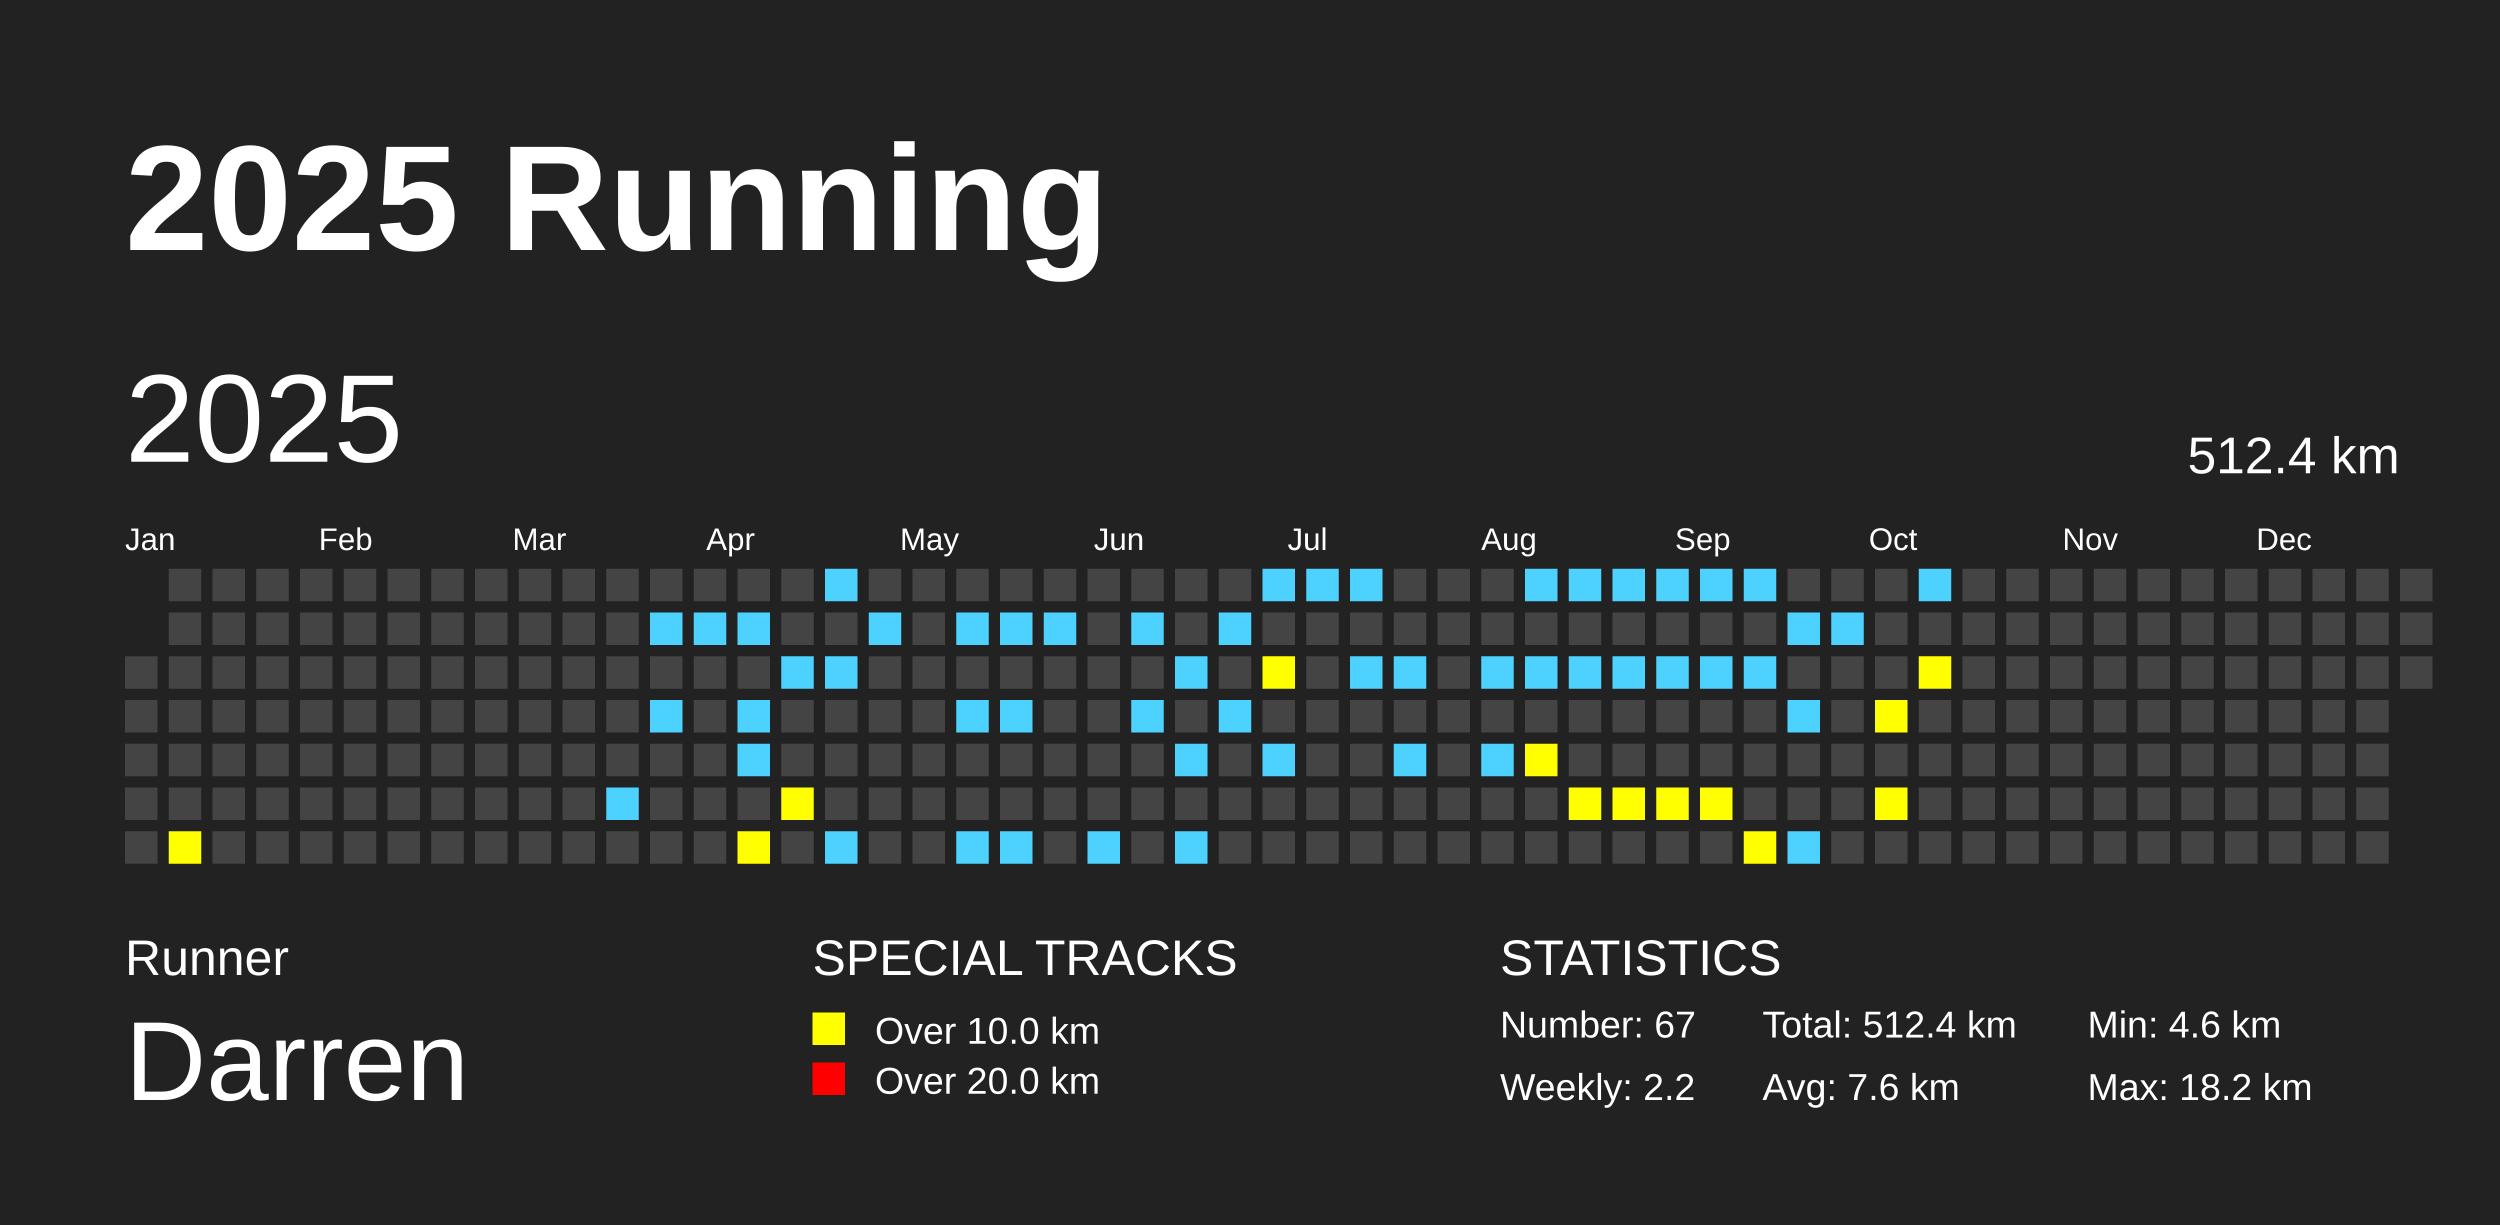
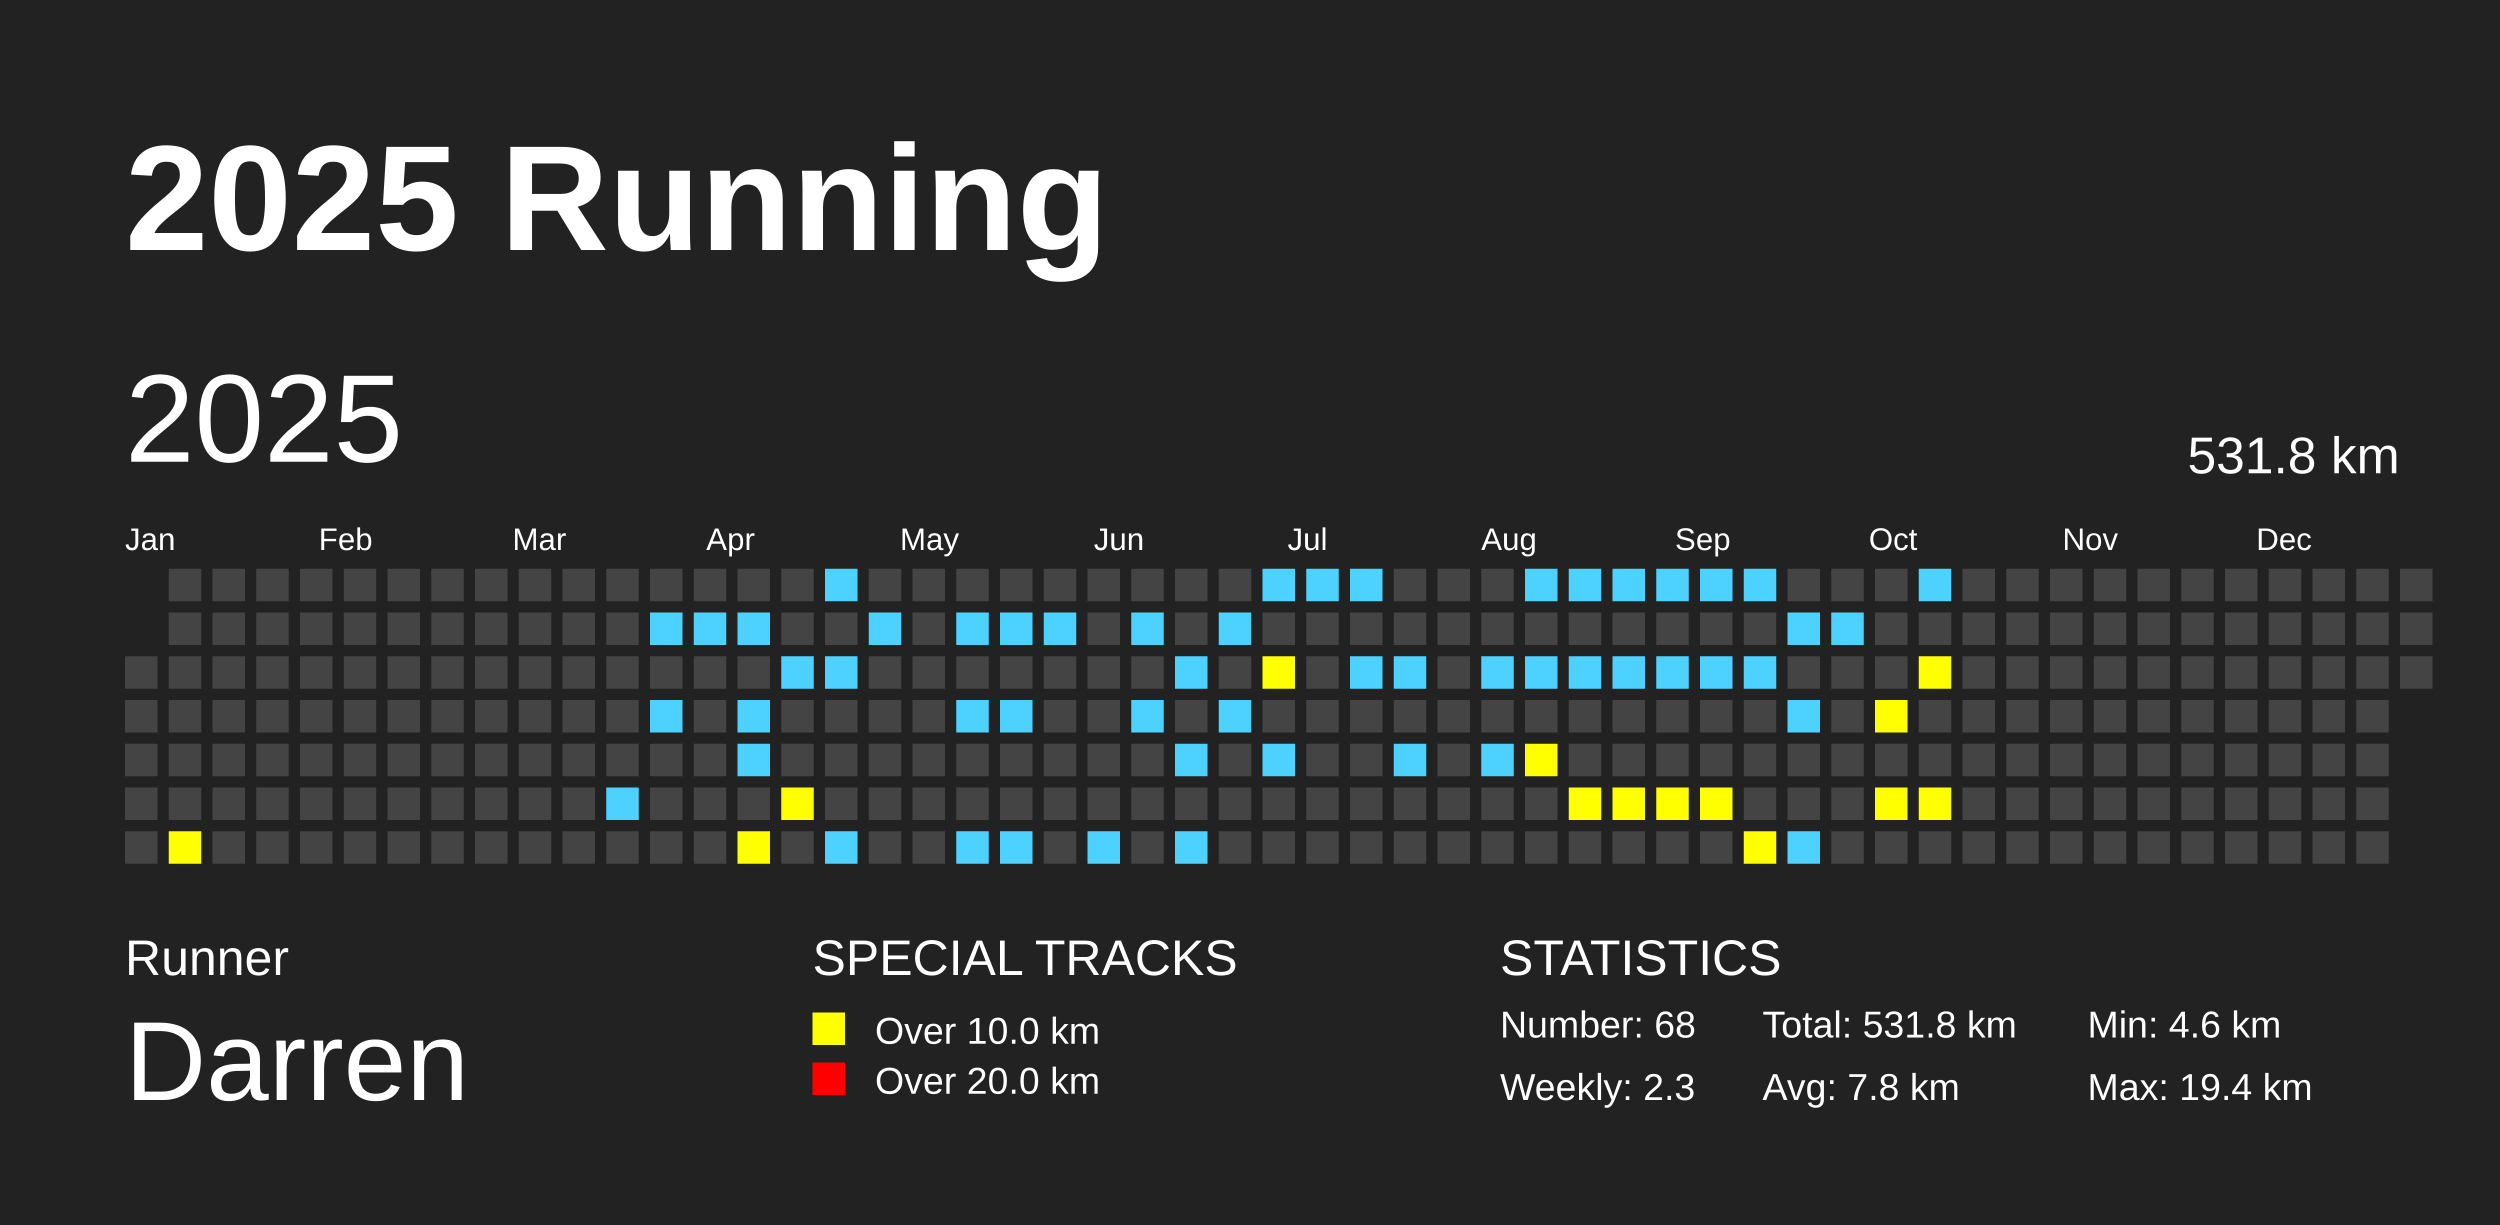
<svg xmlns="http://www.w3.org/2000/svg" baseProfile="full" height="98mm" version="1.1" viewBox="0,0,200,98" width="200mm">
  <defs />
  <rect fill="#222222" height="98" width="200" x="0" y="0" />
  <text fill="#FFFFFF" style="font-size:12px; font-family:Arial; font-weight:bold;" x="10" y="20">2025 Running</text>
  <text fill="#FFFFFF" style="font-size:4px; font-family:Arial" x="10" y="78">Runner</text>
  <text fill="#FFFFFF" style="font-size:9px; font-family:Arial" x="10" y="88">Darren</text>
  <text fill="#FFFFFF" style="font-size:4px; font-family:Arial" x="65" y="78">SPECIAL TRACKS</text>
  <rect fill="yellow" height="2.6" width="2.6" x="65" y="81" />
  <text fill="#FFFFFF" style="font-size:3px; font-family:Arial" x="70" y="83.5">Over 10.0 km</text>
  <rect fill="red" height="2.6" width="2.6" x="65" y="85" />
  <text fill="#FFFFFF" style="font-size:3px; font-family:Arial" x="70" y="87.5">Over 20.0 km</text>
  <text fill="#FFFFFF" style="font-size:4px; font-family:Arial" x="120" y="78">STATISTICS</text>
-   <text fill="#FFFFFF" style="font-size:3px; font-family:Arial" x="120" y="83">Number: 67</text>
-   <text fill="#FFFFFF" style="font-size:3px; font-family:Arial" x="120" y="88">Weekly: 2.2</text>
-   <text fill="#FFFFFF" style="font-size:3px; font-family:Arial" x="141" y="83">Total: 512.4 km</text>
-   <text fill="#FFFFFF" style="font-size:3px; font-family:Arial" x="141" y="88">Avg: 7.6 km</text>
+   <text fill="#FFFFFF" style="font-size:3px; font-family:Arial" x="120" y="83">Number: 68</text>
+   <text fill="#FFFFFF" style="font-size:3px; font-family:Arial" x="120" y="88">Weekly: 2.3</text>
+   <text fill="#FFFFFF" style="font-size:3px; font-family:Arial" x="141" y="83">Total: 531.8 km</text>
+   <text fill="#FFFFFF" style="font-size:3px; font-family:Arial" x="141" y="88">Avg: 7.8 km</text>
  <text fill="#FFFFFF" style="font-size:3px; font-family:Arial" x="167" y="83">Min: 4.6 km</text>
-   <text fill="#FFFFFF" style="font-size:3px; font-family:Arial" x="167" y="88">Max: 18.2 km</text>
+   <text fill="#FFFFFF" style="font-size:3px; font-family:Arial" x="167" y="88">Max: 19.4 km</text>
  <text dominant-baseline="hanging" fill="#FFFFFF" style="font-size:10.0px; font-family:Arial;" x="10" y="30">2025</text>
-   <text dominant-baseline="hanging" fill="#FFFFFF" style="font-size:4.125px; font-family:Arial;" x="175" y="35">512.4 km</text>
+   <text dominant-baseline="hanging" fill="#FFFFFF" style="font-size:4.125px; font-family:Arial;" x="175" y="35">531.8 km</text>
  <text fill="#FFFFFF" style="font-size:2.5px; font-family:Arial" x="10.0" y="44">Jan</text>
  <text fill="#FFFFFF" style="font-size:2.5px; font-family:Arial" x="25.5" y="44">Feb</text>
  <text fill="#FFFFFF" style="font-size:2.5px; font-family:Arial" x="41.0" y="44">Mar</text>
  <text fill="#FFFFFF" style="font-size:2.5px; font-family:Arial" x="56.5" y="44">Apr</text>
  <text fill="#FFFFFF" style="font-size:2.5px; font-family:Arial" x="72.0" y="44">May</text>
  <text fill="#FFFFFF" style="font-size:2.5px; font-family:Arial" x="87.5" y="44">Jun</text>
  <text fill="#FFFFFF" style="font-size:2.5px; font-family:Arial" x="103.0" y="44">Jul</text>
  <text fill="#FFFFFF" style="font-size:2.5px; font-family:Arial" x="118.5" y="44">Aug</text>
  <text fill="#FFFFFF" style="font-size:2.5px; font-family:Arial" x="134.0" y="44">Sep</text>
  <text fill="#FFFFFF" style="font-size:2.5px; font-family:Arial" x="149.5" y="44">Oct</text>
  <text fill="#FFFFFF" style="font-size:2.5px; font-family:Arial" x="165.0" y="44">Nov</text>
  <text fill="#FFFFFF" style="font-size:2.5px; font-family:Arial" x="180.5" y="44">Dec</text>
  <rect fill="#444444" height="2.6" width="2.6" x="10.0" y="52.5" />
  <rect fill="#444444" height="2.6" width="2.6" x="10.0" y="56.0" />
  <rect fill="#444444" height="2.6" width="2.6" x="10.0" y="59.5" />
  <rect fill="#444444" height="2.6" width="2.6" x="10.0" y="63.0" />
  <rect fill="#444444" height="2.6" width="2.6" x="10.0" y="66.5" />
  <rect fill="#444444" height="2.6" width="2.6" x="13.5" y="45.5" />
  <rect fill="#444444" height="2.6" width="2.6" x="13.5" y="49.0" />
  <rect fill="#444444" height="2.6" width="2.6" x="13.5" y="52.5" />
  <rect fill="#444444" height="2.6" width="2.6" x="13.5" y="56.0" />
  <rect fill="#444444" height="2.6" width="2.6" x="13.5" y="59.5" />
  <rect fill="#444444" height="2.6" width="2.6" x="13.5" y="63.0" />
  <rect fill="yellow" height="2.6" width="2.6" x="13.5" y="66.5" />
  <rect fill="#444444" height="2.6" width="2.6" x="17.0" y="45.5" />
  <rect fill="#444444" height="2.6" width="2.6" x="17.0" y="49.0" />
  <rect fill="#444444" height="2.6" width="2.6" x="17.0" y="52.5" />
  <rect fill="#444444" height="2.6" width="2.6" x="17.0" y="56.0" />
  <rect fill="#444444" height="2.6" width="2.6" x="17.0" y="59.5" />
  <rect fill="#444444" height="2.6" width="2.6" x="17.0" y="63.0" />
  <rect fill="#444444" height="2.6" width="2.6" x="17.0" y="66.5" />
  <rect fill="#444444" height="2.6" width="2.6" x="20.5" y="45.5" />
  <rect fill="#444444" height="2.6" width="2.6" x="20.5" y="49.0" />
  <rect fill="#444444" height="2.6" width="2.6" x="20.5" y="52.5" />
  <rect fill="#444444" height="2.6" width="2.6" x="20.5" y="56.0" />
  <rect fill="#444444" height="2.6" width="2.6" x="20.5" y="59.5" />
  <rect fill="#444444" height="2.6" width="2.6" x="20.5" y="63.0" />
  <rect fill="#444444" height="2.6" width="2.6" x="20.5" y="66.5" />
  <rect fill="#444444" height="2.6" width="2.6" x="24.0" y="45.5" />
  <rect fill="#444444" height="2.6" width="2.6" x="24.0" y="49.0" />
  <rect fill="#444444" height="2.6" width="2.6" x="24.0" y="52.5" />
  <rect fill="#444444" height="2.6" width="2.6" x="24.0" y="56.0" />
  <rect fill="#444444" height="2.6" width="2.6" x="24.0" y="59.5" />
  <rect fill="#444444" height="2.6" width="2.6" x="24.0" y="63.0" />
  <rect fill="#444444" height="2.6" width="2.6" x="24.0" y="66.5" />
  <rect fill="#444444" height="2.6" width="2.6" x="27.5" y="45.5" />
  <rect fill="#444444" height="2.6" width="2.6" x="27.5" y="49.0" />
  <rect fill="#444444" height="2.6" width="2.6" x="27.5" y="52.5" />
  <rect fill="#444444" height="2.6" width="2.6" x="27.5" y="56.0" />
  <rect fill="#444444" height="2.6" width="2.6" x="27.5" y="59.5" />
  <rect fill="#444444" height="2.6" width="2.6" x="27.5" y="63.0" />
  <rect fill="#444444" height="2.6" width="2.6" x="27.5" y="66.5" />
  <rect fill="#444444" height="2.6" width="2.6" x="31.0" y="45.5" />
  <rect fill="#444444" height="2.6" width="2.6" x="31.0" y="49.0" />
  <rect fill="#444444" height="2.6" width="2.6" x="31.0" y="52.5" />
  <rect fill="#444444" height="2.6" width="2.6" x="31.0" y="56.0" />
  <rect fill="#444444" height="2.6" width="2.6" x="31.0" y="59.5" />
  <rect fill="#444444" height="2.6" width="2.6" x="31.0" y="63.0" />
  <rect fill="#444444" height="2.6" width="2.6" x="31.0" y="66.5" />
  <rect fill="#444444" height="2.6" width="2.6" x="34.5" y="45.5" />
  <rect fill="#444444" height="2.6" width="2.6" x="34.5" y="49.0" />
  <rect fill="#444444" height="2.6" width="2.6" x="34.5" y="52.5" />
  <rect fill="#444444" height="2.6" width="2.6" x="34.5" y="56.0" />
  <rect fill="#444444" height="2.6" width="2.6" x="34.5" y="59.5" />
  <rect fill="#444444" height="2.6" width="2.6" x="34.5" y="63.0" />
  <rect fill="#444444" height="2.6" width="2.6" x="34.5" y="66.5" />
  <rect fill="#444444" height="2.6" width="2.6" x="38.0" y="45.5" />
  <rect fill="#444444" height="2.6" width="2.6" x="38.0" y="49.0" />
  <rect fill="#444444" height="2.6" width="2.6" x="38.0" y="52.5" />
  <rect fill="#444444" height="2.6" width="2.6" x="38.0" y="56.0" />
  <rect fill="#444444" height="2.6" width="2.6" x="38.0" y="59.5" />
  <rect fill="#444444" height="2.6" width="2.6" x="38.0" y="63.0" />
  <rect fill="#444444" height="2.6" width="2.6" x="38.0" y="66.5" />
  <rect fill="#444444" height="2.6" width="2.6" x="41.5" y="45.5" />
  <rect fill="#444444" height="2.6" width="2.6" x="41.5" y="49.0" />
  <rect fill="#444444" height="2.6" width="2.6" x="41.5" y="52.5" />
  <rect fill="#444444" height="2.6" width="2.6" x="41.5" y="56.0" />
  <rect fill="#444444" height="2.6" width="2.6" x="41.5" y="59.5" />
  <rect fill="#444444" height="2.6" width="2.6" x="41.5" y="63.0" />
  <rect fill="#444444" height="2.6" width="2.6" x="41.5" y="66.5" />
  <rect fill="#444444" height="2.6" width="2.6" x="45.0" y="45.5" />
  <rect fill="#444444" height="2.6" width="2.6" x="45.0" y="49.0" />
  <rect fill="#444444" height="2.6" width="2.6" x="45.0" y="52.5" />
  <rect fill="#444444" height="2.6" width="2.6" x="45.0" y="56.0" />
  <rect fill="#444444" height="2.6" width="2.6" x="45.0" y="59.5" />
  <rect fill="#444444" height="2.6" width="2.6" x="45.0" y="63.0" />
  <rect fill="#444444" height="2.6" width="2.6" x="45.0" y="66.5" />
  <rect fill="#444444" height="2.6" width="2.6" x="48.5" y="45.5" />
  <rect fill="#444444" height="2.6" width="2.6" x="48.5" y="49.0" />
  <rect fill="#444444" height="2.6" width="2.6" x="48.5" y="52.5" />
  <rect fill="#444444" height="2.6" width="2.6" x="48.5" y="56.0" />
  <rect fill="#444444" height="2.6" width="2.6" x="48.5" y="59.5" />
  <rect fill="#4DD2FF" height="2.6" width="2.6" x="48.5" y="63.0" />
  <rect fill="#444444" height="2.6" width="2.6" x="48.5" y="66.5" />
  <rect fill="#444444" height="2.6" width="2.6" x="52.0" y="45.5" />
  <rect fill="#4DD2FF" height="2.6" width="2.6" x="52.0" y="49.0" />
  <rect fill="#444444" height="2.6" width="2.6" x="52.0" y="52.5" />
  <rect fill="#4DD2FF" height="2.6" width="2.6" x="52.0" y="56.0" />
  <rect fill="#444444" height="2.6" width="2.6" x="52.0" y="59.5" />
  <rect fill="#444444" height="2.6" width="2.6" x="52.0" y="63.0" />
  <rect fill="#444444" height="2.6" width="2.6" x="52.0" y="66.5" />
  <rect fill="#444444" height="2.6" width="2.6" x="55.5" y="45.5" />
  <rect fill="#4DD2FF" height="2.6" width="2.6" x="55.5" y="49.0" />
  <rect fill="#444444" height="2.6" width="2.6" x="55.5" y="52.5" />
  <rect fill="#444444" height="2.6" width="2.6" x="55.5" y="56.0" />
  <rect fill="#444444" height="2.6" width="2.6" x="55.5" y="59.5" />
  <rect fill="#444444" height="2.6" width="2.6" x="55.5" y="63.0" />
  <rect fill="#444444" height="2.6" width="2.6" x="55.5" y="66.5" />
  <rect fill="#444444" height="2.6" width="2.6" x="59.0" y="45.5" />
  <rect fill="#4DD2FF" height="2.6" width="2.6" x="59.0" y="49.0" />
  <rect fill="#444444" height="2.6" width="2.6" x="59.0" y="52.5" />
  <rect fill="#4DD2FF" height="2.6" width="2.6" x="59.0" y="56.0" />
  <rect fill="#4DD2FF" height="2.6" width="2.6" x="59.0" y="59.5" />
  <rect fill="#444444" height="2.6" width="2.6" x="59.0" y="63.0" />
  <rect fill="yellow" height="2.6" width="2.6" x="59.0" y="66.5" />
  <rect fill="#444444" height="2.6" width="2.6" x="62.5" y="45.5" />
  <rect fill="#444444" height="2.6" width="2.6" x="62.5" y="49.0" />
  <rect fill="#4DD2FF" height="2.6" width="2.6" x="62.5" y="52.5" />
  <rect fill="#444444" height="2.6" width="2.6" x="62.5" y="56.0" />
  <rect fill="#444444" height="2.6" width="2.6" x="62.5" y="59.5" />
  <rect fill="yellow" height="2.6" width="2.6" x="62.5" y="63.0" />
  <rect fill="#444444" height="2.6" width="2.6" x="62.5" y="66.5" />
  <rect fill="#4DD2FF" height="2.6" width="2.6" x="66.0" y="45.5" />
  <rect fill="#444444" height="2.6" width="2.6" x="66.0" y="49.0" />
  <rect fill="#4DD2FF" height="2.6" width="2.6" x="66.0" y="52.5" />
  <rect fill="#444444" height="2.6" width="2.6" x="66.0" y="56.0" />
  <rect fill="#444444" height="2.6" width="2.6" x="66.0" y="59.5" />
  <rect fill="#444444" height="2.6" width="2.6" x="66.0" y="63.0" />
  <rect fill="#4DD2FF" height="2.6" width="2.6" x="66.0" y="66.5" />
  <rect fill="#444444" height="2.6" width="2.6" x="69.5" y="45.5" />
  <rect fill="#4DD2FF" height="2.6" width="2.6" x="69.5" y="49.0" />
  <rect fill="#444444" height="2.6" width="2.6" x="69.5" y="52.5" />
  <rect fill="#444444" height="2.6" width="2.6" x="69.5" y="56.0" />
  <rect fill="#444444" height="2.6" width="2.6" x="69.5" y="59.5" />
  <rect fill="#444444" height="2.6" width="2.6" x="69.5" y="63.0" />
  <rect fill="#444444" height="2.6" width="2.6" x="69.5" y="66.5" />
  <rect fill="#444444" height="2.6" width="2.6" x="73.0" y="45.5" />
  <rect fill="#444444" height="2.6" width="2.6" x="73.0" y="49.0" />
  <rect fill="#444444" height="2.6" width="2.6" x="73.0" y="52.5" />
  <rect fill="#444444" height="2.6" width="2.6" x="73.0" y="56.0" />
  <rect fill="#444444" height="2.6" width="2.6" x="73.0" y="59.5" />
  <rect fill="#444444" height="2.6" width="2.6" x="73.0" y="63.0" />
  <rect fill="#444444" height="2.6" width="2.6" x="73.0" y="66.5" />
  <rect fill="#444444" height="2.6" width="2.6" x="76.5" y="45.5" />
  <rect fill="#4DD2FF" height="2.6" width="2.6" x="76.5" y="49.0" />
  <rect fill="#444444" height="2.6" width="2.6" x="76.5" y="52.5" />
  <rect fill="#4DD2FF" height="2.6" width="2.6" x="76.5" y="56.0" />
  <rect fill="#444444" height="2.6" width="2.6" x="76.5" y="59.5" />
  <rect fill="#444444" height="2.6" width="2.6" x="76.5" y="63.0" />
  <rect fill="#4DD2FF" height="2.6" width="2.6" x="76.5" y="66.5" />
  <rect fill="#444444" height="2.6" width="2.6" x="80.0" y="45.5" />
  <rect fill="#4DD2FF" height="2.6" width="2.6" x="80.0" y="49.0" />
  <rect fill="#444444" height="2.6" width="2.6" x="80.0" y="52.5" />
  <rect fill="#4DD2FF" height="2.6" width="2.6" x="80.0" y="56.0" />
  <rect fill="#444444" height="2.6" width="2.6" x="80.0" y="59.5" />
  <rect fill="#444444" height="2.6" width="2.6" x="80.0" y="63.0" />
  <rect fill="#4DD2FF" height="2.6" width="2.6" x="80.0" y="66.5" />
  <rect fill="#444444" height="2.6" width="2.6" x="83.5" y="45.5" />
  <rect fill="#4DD2FF" height="2.6" width="2.6" x="83.5" y="49.0" />
  <rect fill="#444444" height="2.6" width="2.6" x="83.5" y="52.5" />
  <rect fill="#444444" height="2.6" width="2.6" x="83.5" y="56.0" />
  <rect fill="#444444" height="2.6" width="2.6" x="83.5" y="59.5" />
  <rect fill="#444444" height="2.6" width="2.6" x="83.5" y="63.0" />
  <rect fill="#444444" height="2.6" width="2.6" x="83.5" y="66.5" />
  <rect fill="#444444" height="2.6" width="2.6" x="87.0" y="45.5" />
  <rect fill="#444444" height="2.6" width="2.6" x="87.0" y="49.0" />
  <rect fill="#444444" height="2.6" width="2.6" x="87.0" y="52.5" />
  <rect fill="#444444" height="2.6" width="2.6" x="87.0" y="56.0" />
  <rect fill="#444444" height="2.6" width="2.6" x="87.0" y="59.5" />
  <rect fill="#444444" height="2.6" width="2.6" x="87.0" y="63.0" />
  <rect fill="#4DD2FF" height="2.6" width="2.6" x="87.0" y="66.5" />
  <rect fill="#444444" height="2.6" width="2.6" x="90.5" y="45.5" />
  <rect fill="#4DD2FF" height="2.6" width="2.6" x="90.5" y="49.0" />
  <rect fill="#444444" height="2.6" width="2.6" x="90.5" y="52.5" />
  <rect fill="#4DD2FF" height="2.6" width="2.6" x="90.5" y="56.0" />
  <rect fill="#444444" height="2.6" width="2.6" x="90.5" y="59.5" />
  <rect fill="#444444" height="2.6" width="2.6" x="90.5" y="63.0" />
  <rect fill="#444444" height="2.6" width="2.6" x="90.5" y="66.5" />
  <rect fill="#444444" height="2.6" width="2.6" x="94.0" y="45.5" />
  <rect fill="#444444" height="2.6" width="2.6" x="94.0" y="49.0" />
  <rect fill="#4DD2FF" height="2.6" width="2.6" x="94.0" y="52.5" />
  <rect fill="#444444" height="2.6" width="2.6" x="94.0" y="56.0" />
  <rect fill="#4DD2FF" height="2.6" width="2.6" x="94.0" y="59.5" />
  <rect fill="#444444" height="2.6" width="2.6" x="94.0" y="63.0" />
  <rect fill="#4DD2FF" height="2.6" width="2.6" x="94.0" y="66.5" />
  <rect fill="#444444" height="2.6" width="2.6" x="97.5" y="45.5" />
  <rect fill="#4DD2FF" height="2.6" width="2.6" x="97.5" y="49.0" />
  <rect fill="#444444" height="2.6" width="2.6" x="97.5" y="52.5" />
  <rect fill="#4DD2FF" height="2.6" width="2.6" x="97.5" y="56.0" />
  <rect fill="#444444" height="2.6" width="2.6" x="97.5" y="59.5" />
  <rect fill="#444444" height="2.6" width="2.6" x="97.5" y="63.0" />
  <rect fill="#444444" height="2.6" width="2.6" x="97.5" y="66.5" />
  <rect fill="#4DD2FF" height="2.6" width="2.6" x="101.0" y="45.5" />
  <rect fill="#444444" height="2.6" width="2.6" x="101.0" y="49.0" />
  <rect fill="yellow" height="2.6" width="2.6" x="101.0" y="52.5" />
  <rect fill="#444444" height="2.6" width="2.6" x="101.0" y="56.0" />
  <rect fill="#4DD2FF" height="2.6" width="2.6" x="101.0" y="59.5" />
  <rect fill="#444444" height="2.6" width="2.6" x="101.0" y="63.0" />
  <rect fill="#444444" height="2.6" width="2.6" x="101.0" y="66.5" />
  <rect fill="#4DD2FF" height="2.6" width="2.6" x="104.5" y="45.5" />
  <rect fill="#444444" height="2.6" width="2.6" x="104.5" y="49.0" />
  <rect fill="#444444" height="2.6" width="2.6" x="104.5" y="52.5" />
  <rect fill="#444444" height="2.6" width="2.6" x="104.5" y="56.0" />
  <rect fill="#444444" height="2.6" width="2.6" x="104.5" y="59.5" />
  <rect fill="#444444" height="2.6" width="2.6" x="104.5" y="63.0" />
  <rect fill="#444444" height="2.6" width="2.6" x="104.5" y="66.5" />
  <rect fill="#4DD2FF" height="2.6" width="2.6" x="108.0" y="45.5" />
  <rect fill="#444444" height="2.6" width="2.6" x="108.0" y="49.0" />
  <rect fill="#4DD2FF" height="2.6" width="2.6" x="108.0" y="52.5" />
  <rect fill="#444444" height="2.6" width="2.6" x="108.0" y="56.0" />
  <rect fill="#444444" height="2.6" width="2.6" x="108.0" y="59.5" />
  <rect fill="#444444" height="2.6" width="2.6" x="108.0" y="63.0" />
  <rect fill="#444444" height="2.6" width="2.6" x="108.0" y="66.5" />
  <rect fill="#444444" height="2.6" width="2.6" x="111.5" y="45.5" />
  <rect fill="#444444" height="2.6" width="2.6" x="111.5" y="49.0" />
  <rect fill="#4DD2FF" height="2.6" width="2.6" x="111.5" y="52.5" />
  <rect fill="#444444" height="2.6" width="2.6" x="111.5" y="56.0" />
  <rect fill="#4DD2FF" height="2.6" width="2.6" x="111.5" y="59.5" />
  <rect fill="#444444" height="2.6" width="2.6" x="111.5" y="63.0" />
  <rect fill="#444444" height="2.6" width="2.6" x="111.5" y="66.5" />
  <rect fill="#444444" height="2.6" width="2.6" x="115.0" y="45.5" />
  <rect fill="#444444" height="2.6" width="2.6" x="115.0" y="49.0" />
  <rect fill="#444444" height="2.6" width="2.6" x="115.0" y="52.5" />
  <rect fill="#444444" height="2.6" width="2.6" x="115.0" y="56.0" />
  <rect fill="#444444" height="2.6" width="2.6" x="115.0" y="59.5" />
  <rect fill="#444444" height="2.6" width="2.6" x="115.0" y="63.0" />
  <rect fill="#444444" height="2.6" width="2.6" x="115.0" y="66.5" />
  <rect fill="#444444" height="2.6" width="2.6" x="118.5" y="45.5" />
  <rect fill="#444444" height="2.6" width="2.6" x="118.5" y="49.0" />
  <rect fill="#4DD2FF" height="2.6" width="2.6" x="118.5" y="52.5" />
  <rect fill="#444444" height="2.6" width="2.6" x="118.5" y="56.0" />
  <rect fill="#4DD2FF" height="2.6" width="2.6" x="118.5" y="59.5" />
  <rect fill="#444444" height="2.6" width="2.6" x="118.5" y="63.0" />
  <rect fill="#444444" height="2.6" width="2.6" x="118.5" y="66.5" />
  <rect fill="#4DD2FF" height="2.6" width="2.6" x="122.0" y="45.5" />
  <rect fill="#444444" height="2.6" width="2.6" x="122.0" y="49.0" />
  <rect fill="#4DD2FF" height="2.6" width="2.6" x="122.0" y="52.5" />
  <rect fill="#444444" height="2.6" width="2.6" x="122.0" y="56.0" />
  <rect fill="yellow" height="2.6" width="2.6" x="122.0" y="59.5" />
  <rect fill="#444444" height="2.6" width="2.6" x="122.0" y="63.0" />
  <rect fill="#444444" height="2.6" width="2.6" x="122.0" y="66.5" />
  <rect fill="#4DD2FF" height="2.6" width="2.6" x="125.5" y="45.5" />
  <rect fill="#444444" height="2.6" width="2.6" x="125.5" y="49.0" />
  <rect fill="#4DD2FF" height="2.6" width="2.6" x="125.5" y="52.5" />
  <rect fill="#444444" height="2.6" width="2.6" x="125.5" y="56.0" />
  <rect fill="#444444" height="2.6" width="2.6" x="125.5" y="59.5" />
  <rect fill="yellow" height="2.6" width="2.6" x="125.5" y="63.0" />
  <rect fill="#444444" height="2.6" width="2.6" x="125.5" y="66.5" />
  <rect fill="#4DD2FF" height="2.6" width="2.6" x="129.0" y="45.5" />
  <rect fill="#444444" height="2.6" width="2.6" x="129.0" y="49.0" />
  <rect fill="#4DD2FF" height="2.6" width="2.6" x="129.0" y="52.5" />
  <rect fill="#444444" height="2.6" width="2.6" x="129.0" y="56.0" />
  <rect fill="#444444" height="2.6" width="2.6" x="129.0" y="59.5" />
  <rect fill="yellow" height="2.6" width="2.6" x="129.0" y="63.0" />
  <rect fill="#444444" height="2.6" width="2.6" x="129.0" y="66.5" />
  <rect fill="#4DD2FF" height="2.6" width="2.6" x="132.5" y="45.5" />
  <rect fill="#444444" height="2.6" width="2.6" x="132.5" y="49.0" />
  <rect fill="#4DD2FF" height="2.6" width="2.6" x="132.5" y="52.5" />
  <rect fill="#444444" height="2.6" width="2.6" x="132.5" y="56.0" />
  <rect fill="#444444" height="2.6" width="2.6" x="132.5" y="59.5" />
  <rect fill="yellow" height="2.6" width="2.6" x="132.5" y="63.0" />
  <rect fill="#444444" height="2.6" width="2.6" x="132.5" y="66.5" />
  <rect fill="#4DD2FF" height="2.6" width="2.6" x="136.0" y="45.5" />
  <rect fill="#444444" height="2.6" width="2.6" x="136.0" y="49.0" />
  <rect fill="#4DD2FF" height="2.6" width="2.6" x="136.0" y="52.5" />
  <rect fill="#444444" height="2.6" width="2.6" x="136.0" y="56.0" />
  <rect fill="#444444" height="2.6" width="2.6" x="136.0" y="59.5" />
  <rect fill="yellow" height="2.6" width="2.6" x="136.0" y="63.0" />
  <rect fill="#444444" height="2.6" width="2.6" x="136.0" y="66.5" />
  <rect fill="#4DD2FF" height="2.6" width="2.6" x="139.5" y="45.5" />
  <rect fill="#444444" height="2.6" width="2.6" x="139.5" y="49.0" />
  <rect fill="#4DD2FF" height="2.6" width="2.6" x="139.5" y="52.5" />
  <rect fill="#444444" height="2.6" width="2.6" x="139.5" y="56.0" />
  <rect fill="#444444" height="2.6" width="2.6" x="139.5" y="59.5" />
  <rect fill="#444444" height="2.6" width="2.6" x="139.5" y="63.0" />
  <rect fill="yellow" height="2.6" width="2.6" x="139.5" y="66.5" />
  <rect fill="#444444" height="2.6" width="2.6" x="143.0" y="45.5" />
  <rect fill="#4DD2FF" height="2.6" width="2.6" x="143.0" y="49.0" />
  <rect fill="#444444" height="2.6" width="2.6" x="143.0" y="52.5" />
  <rect fill="#4DD2FF" height="2.6" width="2.6" x="143.0" y="56.0" />
  <rect fill="#444444" height="2.6" width="2.6" x="143.0" y="59.5" />
  <rect fill="#444444" height="2.6" width="2.6" x="143.0" y="63.0" />
  <rect fill="#4DD2FF" height="2.6" width="2.6" x="143.0" y="66.5" />
  <rect fill="#444444" height="2.6" width="2.6" x="146.5" y="45.5" />
  <rect fill="#4DD2FF" height="2.6" width="2.6" x="146.5" y="49.0" />
  <rect fill="#444444" height="2.6" width="2.6" x="146.5" y="52.5" />
  <rect fill="#444444" height="2.6" width="2.6" x="146.5" y="56.0" />
  <rect fill="#444444" height="2.6" width="2.6" x="146.5" y="59.5" />
  <rect fill="#444444" height="2.6" width="2.6" x="146.5" y="63.0" />
  <rect fill="#444444" height="2.6" width="2.6" x="146.5" y="66.5" />
  <rect fill="#444444" height="2.6" width="2.6" x="150.0" y="45.5" />
  <rect fill="#444444" height="2.6" width="2.6" x="150.0" y="49.0" />
  <rect fill="#444444" height="2.6" width="2.6" x="150.0" y="52.5" />
  <rect fill="yellow" height="2.6" width="2.6" x="150.0" y="56.0" />
  <rect fill="#444444" height="2.6" width="2.6" x="150.0" y="59.5" />
  <rect fill="yellow" height="2.6" width="2.6" x="150.0" y="63.0" />
  <rect fill="#444444" height="2.6" width="2.6" x="150.0" y="66.5" />
  <rect fill="#4DD2FF" height="2.6" width="2.6" x="153.5" y="45.5" />
  <rect fill="#444444" height="2.6" width="2.6" x="153.5" y="49.0" />
  <rect fill="yellow" height="2.6" width="2.6" x="153.5" y="52.5" />
  <rect fill="#444444" height="2.6" width="2.6" x="153.5" y="56.0" />
  <rect fill="#444444" height="2.6" width="2.6" x="153.5" y="59.5" />
-   <rect fill="#444444" height="2.6" width="2.6" x="153.5" y="63.0" />
+   <rect fill="yellow" height="2.6" width="2.6" x="153.5" y="63.0" />
  <rect fill="#444444" height="2.6" width="2.6" x="153.5" y="66.5" />
  <rect fill="#444444" height="2.6" width="2.6" x="157.0" y="45.5" />
  <rect fill="#444444" height="2.6" width="2.6" x="157.0" y="49.0" />
  <rect fill="#444444" height="2.6" width="2.6" x="157.0" y="52.5" />
  <rect fill="#444444" height="2.6" width="2.6" x="157.0" y="56.0" />
  <rect fill="#444444" height="2.6" width="2.6" x="157.0" y="59.5" />
  <rect fill="#444444" height="2.6" width="2.6" x="157.0" y="63.0" />
  <rect fill="#444444" height="2.6" width="2.6" x="157.0" y="66.5" />
  <rect fill="#444444" height="2.6" width="2.6" x="160.5" y="45.5" />
  <rect fill="#444444" height="2.6" width="2.6" x="160.5" y="49.0" />
  <rect fill="#444444" height="2.6" width="2.6" x="160.5" y="52.5" />
  <rect fill="#444444" height="2.6" width="2.6" x="160.5" y="56.0" />
  <rect fill="#444444" height="2.6" width="2.6" x="160.5" y="59.5" />
  <rect fill="#444444" height="2.6" width="2.6" x="160.5" y="63.0" />
  <rect fill="#444444" height="2.6" width="2.6" x="160.5" y="66.5" />
  <rect fill="#444444" height="2.6" width="2.6" x="164.0" y="45.5" />
  <rect fill="#444444" height="2.6" width="2.6" x="164.0" y="49.0" />
  <rect fill="#444444" height="2.6" width="2.6" x="164.0" y="52.5" />
  <rect fill="#444444" height="2.6" width="2.6" x="164.0" y="56.0" />
  <rect fill="#444444" height="2.6" width="2.6" x="164.0" y="59.5" />
  <rect fill="#444444" height="2.6" width="2.6" x="164.0" y="63.0" />
  <rect fill="#444444" height="2.6" width="2.6" x="164.0" y="66.5" />
  <rect fill="#444444" height="2.6" width="2.6" x="167.5" y="45.5" />
  <rect fill="#444444" height="2.6" width="2.6" x="167.5" y="49.0" />
  <rect fill="#444444" height="2.6" width="2.6" x="167.5" y="52.5" />
  <rect fill="#444444" height="2.6" width="2.6" x="167.5" y="56.0" />
  <rect fill="#444444" height="2.6" width="2.6" x="167.5" y="59.5" />
  <rect fill="#444444" height="2.6" width="2.6" x="167.5" y="63.0" />
  <rect fill="#444444" height="2.6" width="2.6" x="167.5" y="66.5" />
  <rect fill="#444444" height="2.6" width="2.6" x="171.0" y="45.5" />
  <rect fill="#444444" height="2.6" width="2.6" x="171.0" y="49.0" />
  <rect fill="#444444" height="2.6" width="2.6" x="171.0" y="52.5" />
  <rect fill="#444444" height="2.6" width="2.6" x="171.0" y="56.0" />
  <rect fill="#444444" height="2.6" width="2.6" x="171.0" y="59.5" />
  <rect fill="#444444" height="2.6" width="2.6" x="171.0" y="63.0" />
  <rect fill="#444444" height="2.6" width="2.6" x="171.0" y="66.5" />
  <rect fill="#444444" height="2.6" width="2.6" x="174.5" y="45.5" />
  <rect fill="#444444" height="2.6" width="2.6" x="174.5" y="49.0" />
  <rect fill="#444444" height="2.6" width="2.6" x="174.5" y="52.5" />
  <rect fill="#444444" height="2.6" width="2.6" x="174.5" y="56.0" />
  <rect fill="#444444" height="2.6" width="2.6" x="174.5" y="59.5" />
  <rect fill="#444444" height="2.6" width="2.6" x="174.5" y="63.0" />
  <rect fill="#444444" height="2.6" width="2.6" x="174.5" y="66.5" />
  <rect fill="#444444" height="2.6" width="2.6" x="178.0" y="45.5" />
  <rect fill="#444444" height="2.6" width="2.6" x="178.0" y="49.0" />
  <rect fill="#444444" height="2.6" width="2.6" x="178.0" y="52.5" />
  <rect fill="#444444" height="2.6" width="2.6" x="178.0" y="56.0" />
  <rect fill="#444444" height="2.6" width="2.6" x="178.0" y="59.5" />
  <rect fill="#444444" height="2.6" width="2.6" x="178.0" y="63.0" />
  <rect fill="#444444" height="2.6" width="2.6" x="178.0" y="66.5" />
  <rect fill="#444444" height="2.6" width="2.6" x="181.5" y="45.5" />
  <rect fill="#444444" height="2.6" width="2.6" x="181.5" y="49.0" />
  <rect fill="#444444" height="2.6" width="2.6" x="181.5" y="52.5" />
  <rect fill="#444444" height="2.6" width="2.6" x="181.5" y="56.0" />
  <rect fill="#444444" height="2.6" width="2.6" x="181.5" y="59.5" />
  <rect fill="#444444" height="2.6" width="2.6" x="181.5" y="63.0" />
  <rect fill="#444444" height="2.6" width="2.6" x="181.5" y="66.5" />
  <rect fill="#444444" height="2.6" width="2.6" x="185.0" y="45.5" />
  <rect fill="#444444" height="2.6" width="2.6" x="185.0" y="49.0" />
  <rect fill="#444444" height="2.6" width="2.6" x="185.0" y="52.5" />
  <rect fill="#444444" height="2.6" width="2.6" x="185.0" y="56.0" />
  <rect fill="#444444" height="2.6" width="2.6" x="185.0" y="59.5" />
  <rect fill="#444444" height="2.6" width="2.6" x="185.0" y="63.0" />
  <rect fill="#444444" height="2.6" width="2.6" x="185.0" y="66.5" />
  <rect fill="#444444" height="2.6" width="2.6" x="188.5" y="45.5" />
  <rect fill="#444444" height="2.6" width="2.6" x="188.5" y="49.0" />
  <rect fill="#444444" height="2.6" width="2.6" x="188.5" y="52.5" />
  <rect fill="#444444" height="2.6" width="2.6" x="188.5" y="56.0" />
  <rect fill="#444444" height="2.6" width="2.6" x="188.5" y="59.5" />
  <rect fill="#444444" height="2.6" width="2.6" x="188.5" y="63.0" />
  <rect fill="#444444" height="2.6" width="2.6" x="188.5" y="66.5" />
  <rect fill="#444444" height="2.6" width="2.6" x="192.0" y="45.5" />
  <rect fill="#444444" height="2.6" width="2.6" x="192.0" y="49.0" />
  <rect fill="#444444" height="2.6" width="2.6" x="192.0" y="52.5" />
</svg>
